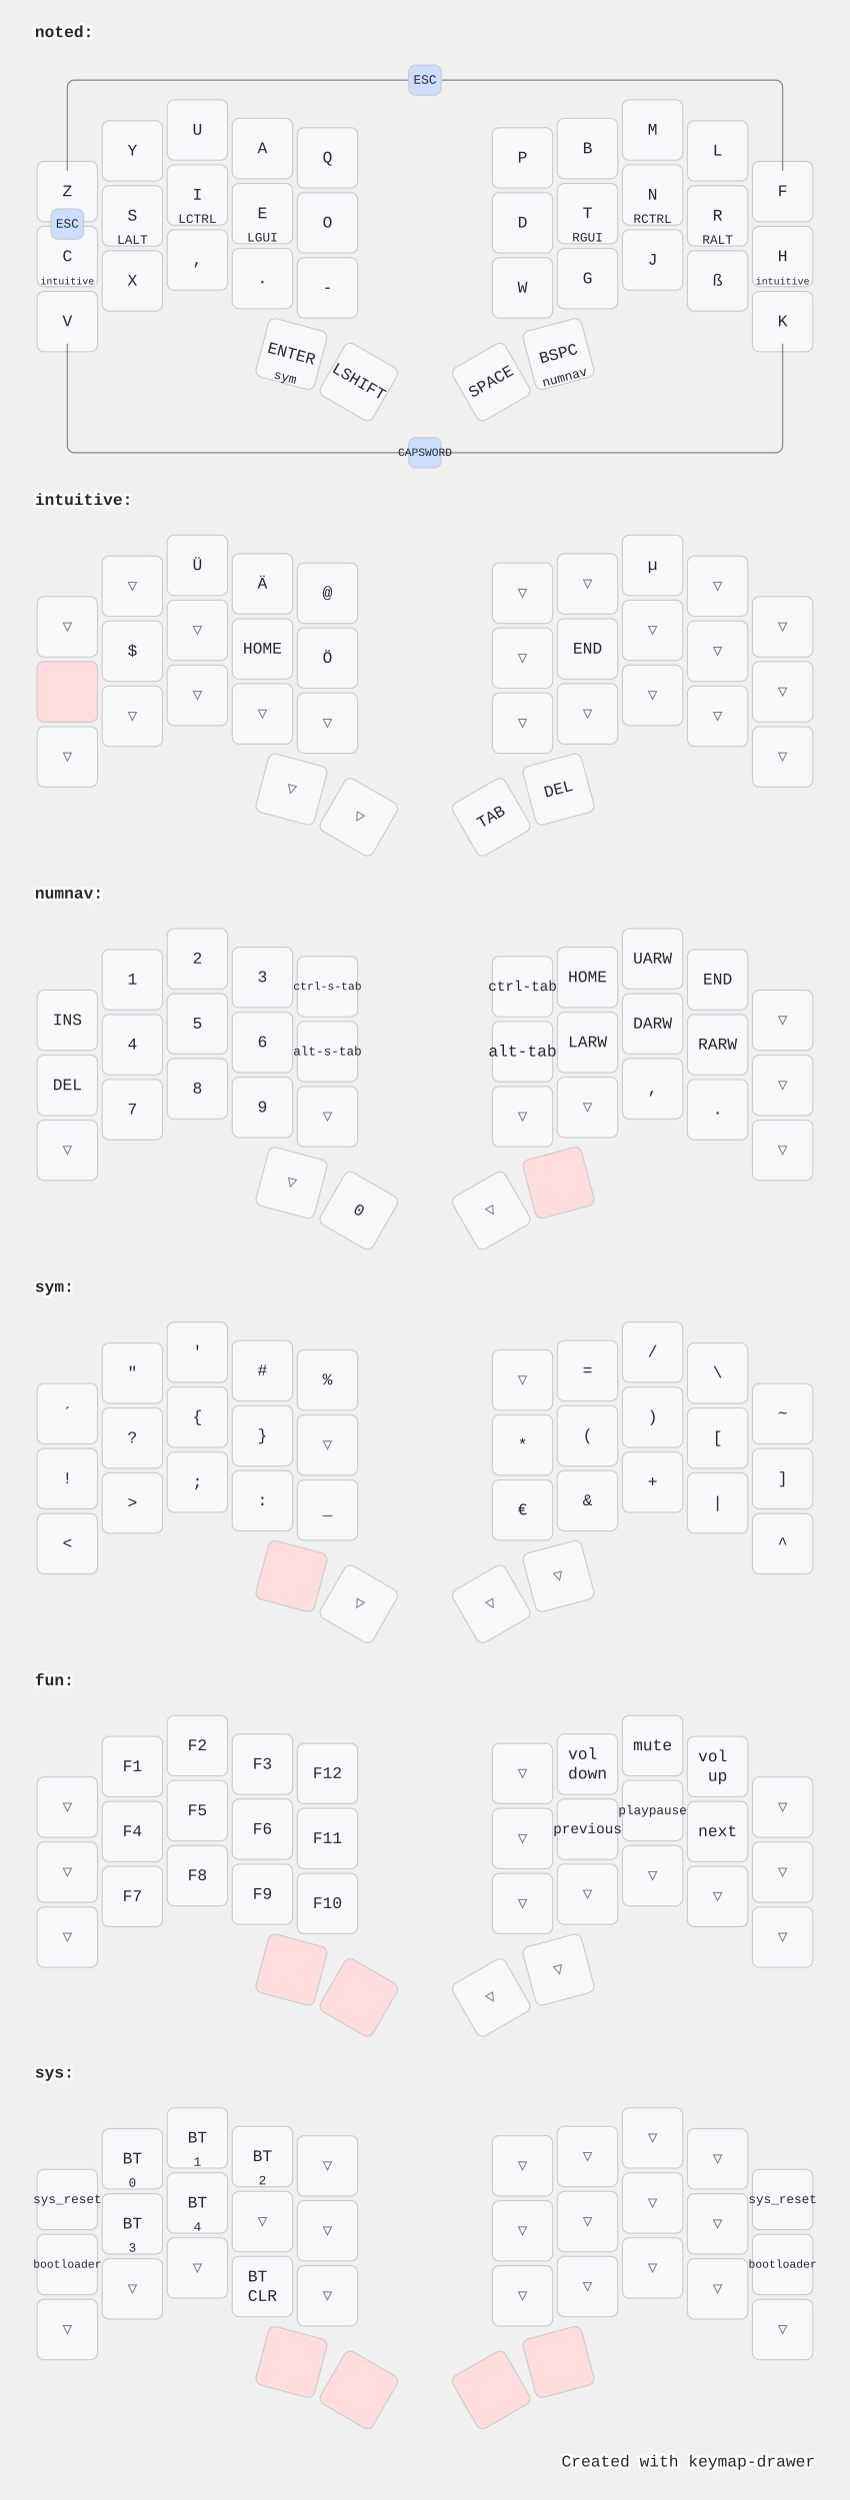
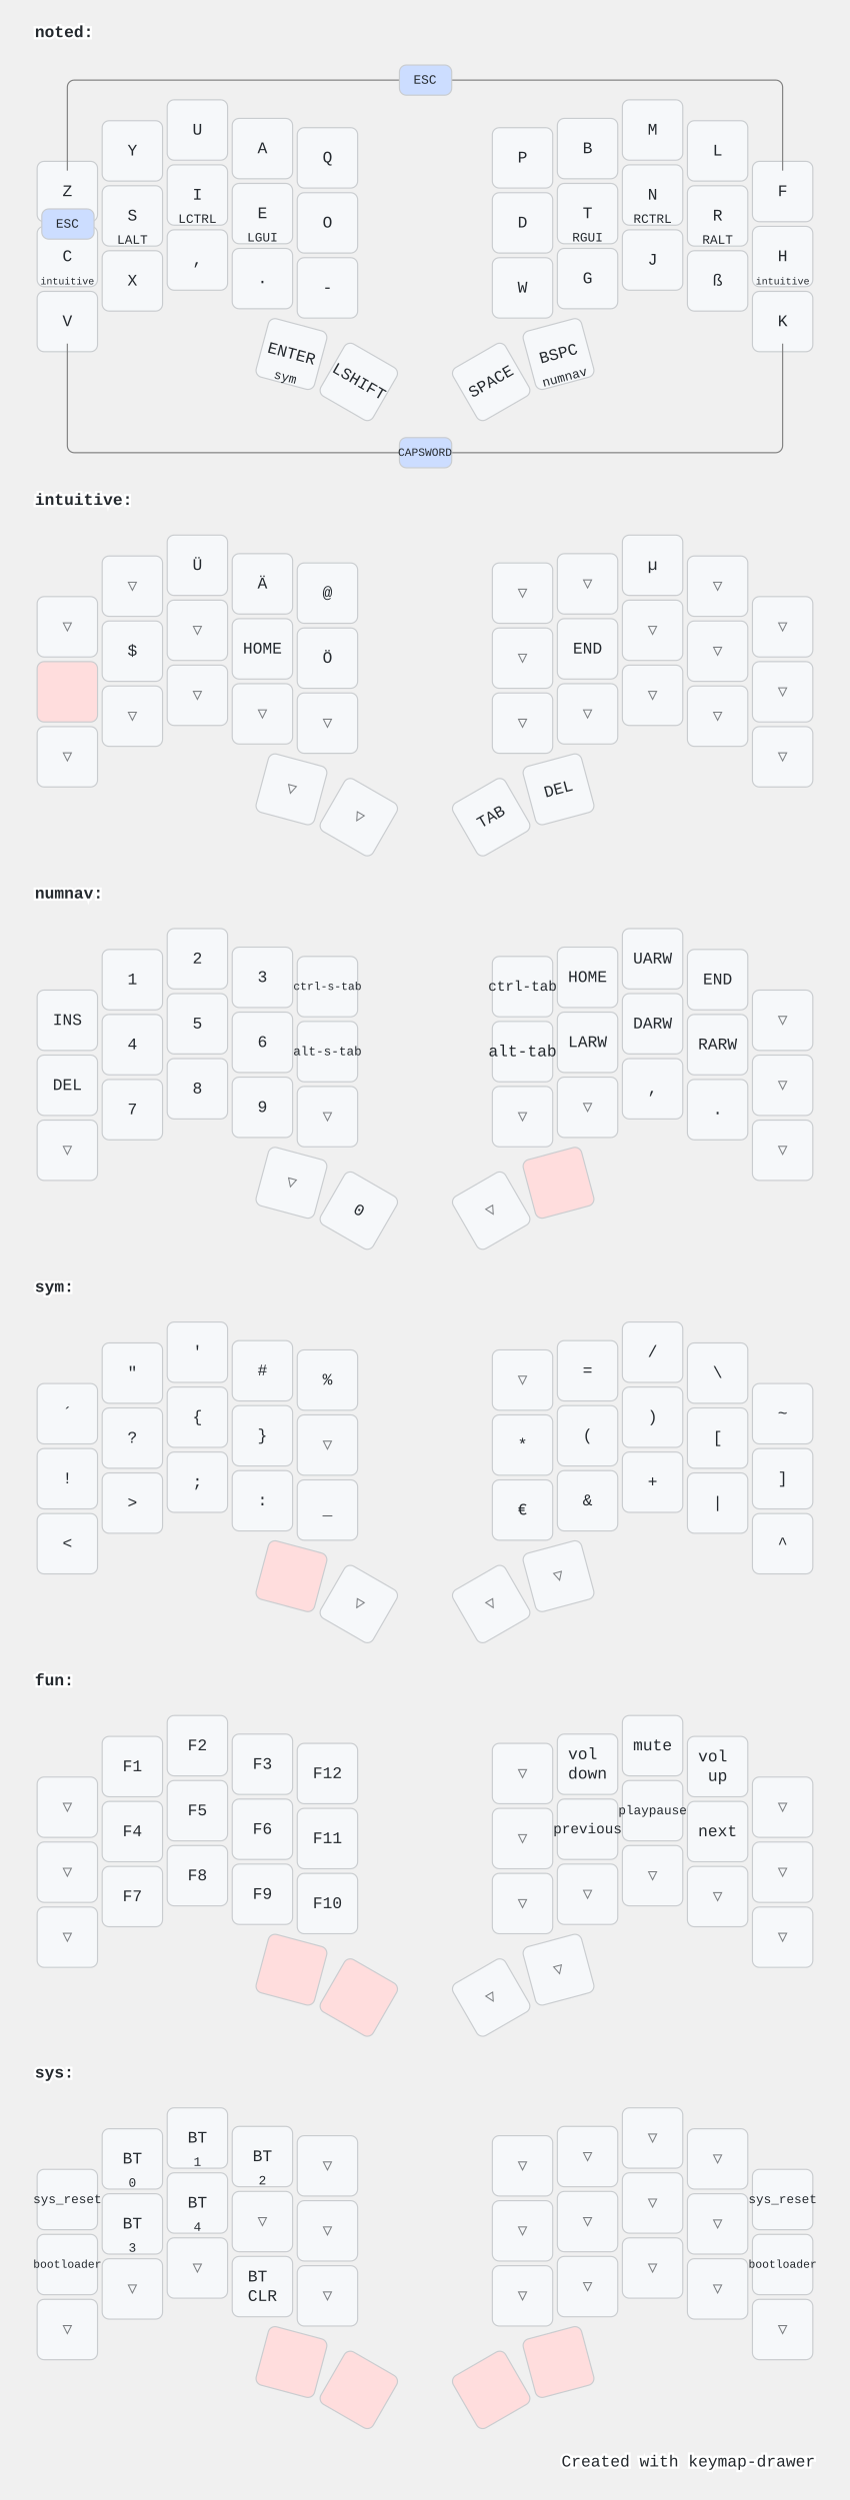
<svg xmlns="http://www.w3.org/2000/svg" width="732" height="2153" viewBox="0 0 732 2153" class="keymap">
  <style>/* inherit to force styles through use tags */
svg path {
    fill: inherit;
}

/* font and background color specifications */
svg.keymap {
    font-family: SFMono-Regular,Consolas,Liberation Mono,Menlo,monospace;
    font-size: 14px;
    font-kerning: normal;
    text-rendering: optimizeLegibility;
    fill: #24292e;
}

/* default key styling */
rect.key {
    fill: #f6f8fa;
}

rect.key, rect.combo {
    stroke: #c9cccf;
    stroke-width: 1;
}

/* default key side styling, only used is draw_key_sides is set */
rect.side {
    filter: brightness(90%);
}

/* color accent for combo boxes */
rect.combo, rect.combo-separate {
    fill: #cdf;
}

/* color accent for held keys */
rect.held, rect.combo.held {
    fill: #fdd;
}

/* color accent for ghost (optional) keys */
rect.ghost, rect.combo.ghost {
    stroke-dasharray: 4, 4;
    stroke-width: 2;
}

text {
    text-anchor: middle;
    dominant-baseline: middle;
}

/* styling for layer labels */
text.label {
    font-weight: bold;
    text-anchor: start;
    stroke: white;
    stroke-width: 4;
    paint-order: stroke;
}

/* styling for optional footer */
text.footer {
    text-anchor: end;
    dominant-baseline: auto;
    stroke: white;
    stroke-width: 4;
    paint-order: stroke;
}

/* styling for combo tap, and key hold/shifted label text */
text.combo, text.hold, text.shifted {
    font-size: 11px;
}

text.hold {
    text-anchor: middle;
    dominant-baseline: auto;
}

text.shifted {
    text-anchor: middle;
    dominant-baseline: hanging;
}

/* styling for hold/shifted label text in combo box */
text.combo.hold, text.combo.shifted {
    font-size: 8px;
}

/* lighter symbol for transparent keys */
text.trans {
    fill: #7b7e81;
}

/* styling for combo dendrons */
path.combo {
    stroke-width: 1;
    stroke: gray;
    fill: none;
}

/* Start Tabler Icons Cleanup */
/* cannot use height/width with glyphs */
.icon-tabler &gt; path {
    fill: inherit;
    stroke: inherit;
    stroke-width: 2;
}
/* hide tabler's default box */
.icon-tabler &gt; path[stroke="none"][fill="none"] {
    visibility: hidden;
}
/* End Tabler Icons Cleanup */
- 
- @media (prefers-color-scheme: dark) {
- svg.keymap { fill: #d1d6db; }
- rect.key { fill: #3f4750; }
- rect.key, rect.combo { stroke: #60666c; }
- rect.combo, rect.combo-separate { fill: #1f3d7a; }
- rect.held, rect.combo.held { fill: #854747; }
- text.label, text.footer { stroke: black; }
- text.trans { fill: #7e8184; }
- path.combo { stroke: #7f7f7f; }
- 
- }</style>
+ </style>
  <g transform="translate(30, 0)" class="layer-noted">
    <text x="0" y="28" class="label">noted:</text>
    <g transform="translate(0, 84)">
      <g transform="translate(28, 81)" class="key keypos-0">
        <rect rx="6" ry="6" x="-26" y="-26" width="52" height="52" class="key" />
        <text x="0" y="0" class="key tap">Z</text>
      </g>
      <g transform="translate(84, 46)" class="key keypos-1">
        <rect rx="6" ry="6" x="-26" y="-26" width="52" height="52" class="key" />
        <text x="0" y="0" class="key tap">Y</text>
      </g>
      <g transform="translate(140, 28)" class="key keypos-2">
        <rect rx="6" ry="6" x="-26" y="-26" width="52" height="52" class="key" />
        <text x="0" y="0" class="key tap">U</text>
      </g>
      <g transform="translate(196, 44)" class="key keypos-3">
        <rect rx="6" ry="6" x="-26" y="-26" width="52" height="52" class="key" />
        <text x="0" y="0" class="key tap">A</text>
      </g>
      <g transform="translate(252, 52)" class="key keypos-4">
        <rect rx="6" ry="6" x="-26" y="-26" width="52" height="52" class="key" />
        <text x="0" y="0" class="key tap">Q</text>
      </g>
      <g transform="translate(420, 52)" class="key keypos-5">
        <rect rx="6" ry="6" x="-26" y="-26" width="52" height="52" class="key" />
        <text x="0" y="0" class="key tap">P</text>
      </g>
      <g transform="translate(476, 44)" class="key keypos-6">
        <rect rx="6" ry="6" x="-26" y="-26" width="52" height="52" class="key" />
        <text x="0" y="0" class="key tap">B</text>
      </g>
      <g transform="translate(532, 28)" class="key keypos-7">
        <rect rx="6" ry="6" x="-26" y="-26" width="52" height="52" class="key" />
        <text x="0" y="0" class="key tap">M</text>
      </g>
      <g transform="translate(588, 46)" class="key keypos-8">
        <rect rx="6" ry="6" x="-26" y="-26" width="52" height="52" class="key" />
        <text x="0" y="0" class="key tap">L</text>
      </g>
      <g transform="translate(644, 81)" class="key keypos-9">
        <rect rx="6" ry="6" x="-26" y="-26" width="52" height="52" class="key" />
        <text x="0" y="0" class="key tap">F</text>
      </g>
      <g transform="translate(28, 137)" class="key keypos-10">
        <rect rx="6" ry="6" x="-26" y="-26" width="52" height="52" class="key" />
        <text x="0" y="0" class="key tap">C</text>
        <text x="0" y="24" class="key hold">
          <tspan style="font-size: 78%">intuitive</tspan>
        </text>
      </g>
      <g transform="translate(84, 102)" class="key keypos-11">
        <rect rx="6" ry="6" x="-26" y="-26" width="52" height="52" class="key" />
        <text x="0" y="0" class="key tap">S</text>
        <text x="0" y="24" class="key hold">LALT</text>
      </g>
      <g transform="translate(140, 84)" class="key keypos-12">
        <rect rx="6" ry="6" x="-26" y="-26" width="52" height="52" class="key" />
        <text x="0" y="0" class="key tap">I</text>
        <text x="0" y="24" class="key hold">LCTRL</text>
      </g>
      <g transform="translate(196, 100)" class="key keypos-13">
        <rect rx="6" ry="6" x="-26" y="-26" width="52" height="52" class="key" />
        <text x="0" y="0" class="key tap">E</text>
        <text x="0" y="24" class="key hold">LGUI</text>
      </g>
      <g transform="translate(252, 108)" class="key keypos-14">
        <rect rx="6" ry="6" x="-26" y="-26" width="52" height="52" class="key" />
        <text x="0" y="0" class="key tap">O</text>
      </g>
      <g transform="translate(420, 108)" class="key keypos-15">
        <rect rx="6" ry="6" x="-26" y="-26" width="52" height="52" class="key" />
        <text x="0" y="0" class="key tap">D</text>
      </g>
      <g transform="translate(476, 100)" class="key keypos-16">
        <rect rx="6" ry="6" x="-26" y="-26" width="52" height="52" class="key" />
        <text x="0" y="0" class="key tap">T</text>
        <text x="0" y="24" class="key hold">RGUI</text>
      </g>
      <g transform="translate(532, 84)" class="key keypos-17">
        <rect rx="6" ry="6" x="-26" y="-26" width="52" height="52" class="key" />
        <text x="0" y="0" class="key tap">N</text>
        <text x="0" y="24" class="key hold">RCTRL</text>
      </g>
      <g transform="translate(588, 102)" class="key keypos-18">
        <rect rx="6" ry="6" x="-26" y="-26" width="52" height="52" class="key" />
        <text x="0" y="0" class="key tap">R</text>
        <text x="0" y="24" class="key hold">RALT</text>
      </g>
      <g transform="translate(644, 137)" class="key keypos-19">
        <rect rx="6" ry="6" x="-26" y="-26" width="52" height="52" class="key" />
        <text x="0" y="0" class="key tap">H</text>
        <text x="0" y="24" class="key hold">
          <tspan style="font-size: 78%">intuitive</tspan>
        </text>
      </g>
      <g transform="translate(28, 193)" class="key keypos-20">
        <rect rx="6" ry="6" x="-26" y="-26" width="52" height="52" class="key" />
        <text x="0" y="0" class="key tap">V</text>
      </g>
      <g transform="translate(84, 158)" class="key keypos-21">
        <rect rx="6" ry="6" x="-26" y="-26" width="52" height="52" class="key" />
        <text x="0" y="0" class="key tap">X</text>
      </g>
      <g transform="translate(140, 140)" class="key keypos-22">
        <rect rx="6" ry="6" x="-26" y="-26" width="52" height="52" class="key" />
        <text x="0" y="0" class="key tap">,</text>
      </g>
      <g transform="translate(196, 156)" class="key keypos-23">
        <rect rx="6" ry="6" x="-26" y="-26" width="52" height="52" class="key" />
        <text x="0" y="0" class="key tap">.</text>
      </g>
      <g transform="translate(252, 164)" class="key keypos-24">
        <rect rx="6" ry="6" x="-26" y="-26" width="52" height="52" class="key" />
        <text x="0" y="0" class="key tap">-</text>
      </g>
      <g transform="translate(420, 164)" class="key keypos-25">
        <rect rx="6" ry="6" x="-26" y="-26" width="52" height="52" class="key" />
        <text x="0" y="0" class="key tap">W</text>
      </g>
      <g transform="translate(476, 156)" class="key keypos-26">
        <rect rx="6" ry="6" x="-26" y="-26" width="52" height="52" class="key" />
        <text x="0" y="0" class="key tap">G</text>
      </g>
      <g transform="translate(532, 140)" class="key keypos-27">
        <rect rx="6" ry="6" x="-26" y="-26" width="52" height="52" class="key" />
        <text x="0" y="0" class="key tap">J</text>
      </g>
      <g transform="translate(588, 158)" class="key keypos-28">
        <rect rx="6" ry="6" x="-26" y="-26" width="52" height="52" class="key" />
        <text x="0" y="0" class="key tap">ß</text>
      </g>
      <g transform="translate(644, 193)" class="key keypos-29">
        <rect rx="6" ry="6" x="-26" y="-26" width="52" height="52" class="key" />
        <text x="0" y="0" class="key tap">K</text>
      </g>
      <g transform="translate(221, 221) rotate(15.0)" class="key keypos-30">
        <rect rx="6" ry="6" x="-26" y="-26" width="52" height="52" class="key" />
        <text x="0" y="0" class="key tap">ENTER</text>
        <text x="0" y="24" class="key hold">sym</text>
      </g>
      <g transform="translate(279, 245) rotate(30.0)" class="key keypos-31">
        <rect rx="6" ry="6" x="-26" y="-26" width="52" height="52" class="key" />
        <text x="0" y="0" class="key tap">LSHIFT</text>
      </g>
      <g transform="translate(393, 245) rotate(-30.0)" class="key keypos-32">
        <rect rx="6" ry="6" x="-26" y="-26" width="52" height="52" class="key" />
        <text x="0" y="0" class="key tap">SPACE</text>
      </g>
      <g transform="translate(451, 221) rotate(-15.0)" class="key keypos-33">
        <rect rx="6" ry="6" x="-26" y="-26" width="52" height="52" class="key" />
        <text x="0" y="0" class="key tap">BSPC</text>
        <text x="0" y="24" class="key hold">numnav</text>
      </g>
      <g class="combo combopos-0">
-         <rect rx="6" ry="6" x="14" y="96" width="28" height="26" class="combo" />
+         <rect rx="6" ry="6" x="6" y="96" width="45" height="26" class="combo" />
        <text x="28" y="109" class="combo tap">ESC</text>
      </g>
      <g class="combo combopos-1">
        <path d="M336,-15 h-302 a6.0,6.0 0 0 0 -6.0,6.0 v72" class="combo" />
        <path d="M336,-15 h302 a6.0,6.0 0 0 1 6.0,6.0 v72" class="combo" />
-         <rect rx="6" ry="6" x="322" y="-28" width="28" height="26" class="combo" />
+         <rect rx="6" ry="6" x="314" y="-28" width="45" height="26" class="combo" />
        <text x="336" y="-15" class="combo tap">ESC</text>
      </g>
      <g class="combo combopos-2">
        <path d="M336,306 h-302 a6.0,6.0 0 0 1 -6.0,-6.0 v-88" class="combo" />
        <path d="M336,306 h302 a6.0,6.0 0 0 0 6.0,-6.0 v-88" class="combo" />
-         <rect rx="6" ry="6" x="322" y="293" width="28" height="26" class="combo" />
+         <rect rx="6" ry="6" x="314" y="293" width="45" height="26" class="combo" />
        <text x="336" y="306" class="combo tap">
          <tspan style="font-size: 88%">CAPSWORD</tspan>
        </text>
      </g>
    </g>
  </g>
  <g transform="translate(30, 403)" class="layer-intuitive">
    <text x="0" y="28" class="label">intuitive:</text>
    <g transform="translate(0, 56)">
      <g transform="translate(28, 81)" class="key trans keypos-0">
        <rect rx="6" ry="6" x="-26" y="-26" width="52" height="52" class="key trans" />
        <text x="0" y="0" class="key trans tap">▽</text>
      </g>
      <g transform="translate(84, 46)" class="key trans keypos-1">
        <rect rx="6" ry="6" x="-26" y="-26" width="52" height="52" class="key trans" />
        <text x="0" y="0" class="key trans tap">▽</text>
      </g>
      <g transform="translate(140, 28)" class="key keypos-2">
        <rect rx="6" ry="6" x="-26" y="-26" width="52" height="52" class="key" />
        <text x="0" y="0" class="key tap">Ü</text>
      </g>
      <g transform="translate(196, 44)" class="key keypos-3">
        <rect rx="6" ry="6" x="-26" y="-26" width="52" height="52" class="key" />
        <text x="0" y="0" class="key tap">Ä</text>
      </g>
      <g transform="translate(252, 52)" class="key keypos-4">
        <rect rx="6" ry="6" x="-26" y="-26" width="52" height="52" class="key" />
        <text x="0" y="0" class="key tap">@</text>
      </g>
      <g transform="translate(420, 52)" class="key trans keypos-5">
        <rect rx="6" ry="6" x="-26" y="-26" width="52" height="52" class="key trans" />
        <text x="0" y="0" class="key trans tap">▽</text>
      </g>
      <g transform="translate(476, 44)" class="key trans keypos-6">
        <rect rx="6" ry="6" x="-26" y="-26" width="52" height="52" class="key trans" />
        <text x="0" y="0" class="key trans tap">▽</text>
      </g>
      <g transform="translate(532, 28)" class="key keypos-7">
        <rect rx="6" ry="6" x="-26" y="-26" width="52" height="52" class="key" />
        <text x="0" y="0" class="key tap">µ</text>
      </g>
      <g transform="translate(588, 46)" class="key trans keypos-8">
        <rect rx="6" ry="6" x="-26" y="-26" width="52" height="52" class="key trans" />
        <text x="0" y="0" class="key trans tap">▽</text>
      </g>
      <g transform="translate(644, 81)" class="key trans keypos-9">
        <rect rx="6" ry="6" x="-26" y="-26" width="52" height="52" class="key trans" />
        <text x="0" y="0" class="key trans tap">▽</text>
      </g>
      <g transform="translate(28, 137)" class="key held keypos-10">
        <rect rx="6" ry="6" x="-26" y="-26" width="52" height="52" class="key held" />
      </g>
      <g transform="translate(84, 102)" class="key keypos-11">
        <rect rx="6" ry="6" x="-26" y="-26" width="52" height="52" class="key" />
        <text x="0" y="0" class="key tap">$</text>
      </g>
      <g transform="translate(140, 84)" class="key trans keypos-12">
        <rect rx="6" ry="6" x="-26" y="-26" width="52" height="52" class="key trans" />
        <text x="0" y="0" class="key trans tap">▽</text>
      </g>
      <g transform="translate(196, 100)" class="key keypos-13">
        <rect rx="6" ry="6" x="-26" y="-26" width="52" height="52" class="key" />
        <text x="0" y="0" class="key tap">HOME</text>
      </g>
      <g transform="translate(252, 108)" class="key keypos-14">
        <rect rx="6" ry="6" x="-26" y="-26" width="52" height="52" class="key" />
        <text x="0" y="0" class="key tap">Ö</text>
      </g>
      <g transform="translate(420, 108)" class="key trans keypos-15">
        <rect rx="6" ry="6" x="-26" y="-26" width="52" height="52" class="key trans" />
        <text x="0" y="0" class="key trans tap">▽</text>
      </g>
      <g transform="translate(476, 100)" class="key keypos-16">
        <rect rx="6" ry="6" x="-26" y="-26" width="52" height="52" class="key" />
        <text x="0" y="0" class="key tap">END</text>
      </g>
      <g transform="translate(532, 84)" class="key trans keypos-17">
        <rect rx="6" ry="6" x="-26" y="-26" width="52" height="52" class="key trans" />
        <text x="0" y="0" class="key trans tap">▽</text>
      </g>
      <g transform="translate(588, 102)" class="key trans keypos-18">
        <rect rx="6" ry="6" x="-26" y="-26" width="52" height="52" class="key trans" />
        <text x="0" y="0" class="key trans tap">▽</text>
      </g>
      <g transform="translate(644, 137)" class="key trans keypos-19">
        <rect rx="6" ry="6" x="-26" y="-26" width="52" height="52" class="key trans" />
        <text x="0" y="0" class="key trans tap">▽</text>
      </g>
      <g transform="translate(28, 193)" class="key trans keypos-20">
        <rect rx="6" ry="6" x="-26" y="-26" width="52" height="52" class="key trans" />
        <text x="0" y="0" class="key trans tap">▽</text>
      </g>
      <g transform="translate(84, 158)" class="key trans keypos-21">
        <rect rx="6" ry="6" x="-26" y="-26" width="52" height="52" class="key trans" />
        <text x="0" y="0" class="key trans tap">▽</text>
      </g>
      <g transform="translate(140, 140)" class="key trans keypos-22">
        <rect rx="6" ry="6" x="-26" y="-26" width="52" height="52" class="key trans" />
        <text x="0" y="0" class="key trans tap">▽</text>
      </g>
      <g transform="translate(196, 156)" class="key trans keypos-23">
        <rect rx="6" ry="6" x="-26" y="-26" width="52" height="52" class="key trans" />
        <text x="0" y="0" class="key trans tap">▽</text>
      </g>
      <g transform="translate(252, 164)" class="key trans keypos-24">
        <rect rx="6" ry="6" x="-26" y="-26" width="52" height="52" class="key trans" />
        <text x="0" y="0" class="key trans tap">▽</text>
      </g>
      <g transform="translate(420, 164)" class="key trans keypos-25">
        <rect rx="6" ry="6" x="-26" y="-26" width="52" height="52" class="key trans" />
        <text x="0" y="0" class="key trans tap">▽</text>
      </g>
      <g transform="translate(476, 156)" class="key trans keypos-26">
        <rect rx="6" ry="6" x="-26" y="-26" width="52" height="52" class="key trans" />
        <text x="0" y="0" class="key trans tap">▽</text>
      </g>
      <g transform="translate(532, 140)" class="key trans keypos-27">
        <rect rx="6" ry="6" x="-26" y="-26" width="52" height="52" class="key trans" />
        <text x="0" y="0" class="key trans tap">▽</text>
      </g>
      <g transform="translate(588, 158)" class="key trans keypos-28">
        <rect rx="6" ry="6" x="-26" y="-26" width="52" height="52" class="key trans" />
        <text x="0" y="0" class="key trans tap">▽</text>
      </g>
      <g transform="translate(644, 193)" class="key trans keypos-29">
        <rect rx="6" ry="6" x="-26" y="-26" width="52" height="52" class="key trans" />
        <text x="0" y="0" class="key trans tap">▽</text>
      </g>
      <g transform="translate(221, 221) rotate(15.0)" class="key trans keypos-30">
        <rect rx="6" ry="6" x="-26" y="-26" width="52" height="52" class="key trans" />
        <text x="0" y="0" class="key trans tap">▽</text>
      </g>
      <g transform="translate(279, 245) rotate(30.0)" class="key trans keypos-31">
        <rect rx="6" ry="6" x="-26" y="-26" width="52" height="52" class="key trans" />
        <text x="0" y="0" class="key trans tap">▽</text>
      </g>
      <g transform="translate(393, 245) rotate(-30.0)" class="key keypos-32">
        <rect rx="6" ry="6" x="-26" y="-26" width="52" height="52" class="key" />
        <text x="0" y="0" class="key tap">TAB</text>
      </g>
      <g transform="translate(451, 221) rotate(-15.0)" class="key keypos-33">
        <rect rx="6" ry="6" x="-26" y="-26" width="52" height="52" class="key" />
        <text x="0" y="0" class="key tap">DEL</text>
      </g>
    </g>
  </g>
  <g transform="translate(30, 742)" class="layer-numnav">
    <text x="0" y="28" class="label">numnav:</text>
    <g transform="translate(0, 56)">
      <g transform="translate(28, 81)" class="key keypos-0">
        <rect rx="6" ry="6" x="-26" y="-26" width="52" height="52" class="key" />
        <text x="0" y="0" class="key tap">INS</text>
      </g>
      <g transform="translate(84, 46)" class="key keypos-1">
        <rect rx="6" ry="6" x="-26" y="-26" width="52" height="52" class="key" />
        <text x="0" y="0" class="key tap">1</text>
      </g>
      <g transform="translate(140, 28)" class="key keypos-2">
        <rect rx="6" ry="6" x="-26" y="-26" width="52" height="52" class="key" />
        <text x="0" y="0" class="key tap">2</text>
      </g>
      <g transform="translate(196, 44)" class="key keypos-3">
        <rect rx="6" ry="6" x="-26" y="-26" width="52" height="52" class="key" />
        <text x="0" y="0" class="key tap">3</text>
      </g>
      <g transform="translate(252, 52)" class="key keypos-4">
        <rect rx="6" ry="6" x="-26" y="-26" width="52" height="52" class="key" />
        <text x="0" y="0" class="key tap">
          <tspan style="font-size: 70%">ctrl-s-tab</tspan>
        </text>
      </g>
      <g transform="translate(420, 52)" class="key keypos-5">
        <rect rx="6" ry="6" x="-26" y="-26" width="52" height="52" class="key" />
        <text x="0" y="0" class="key tap">
          <tspan style="font-size: 88%">ctrl-tab</tspan>
        </text>
      </g>
      <g transform="translate(476, 44)" class="key keypos-6">
        <rect rx="6" ry="6" x="-26" y="-26" width="52" height="52" class="key" />
        <text x="0" y="0" class="key tap">HOME</text>
      </g>
      <g transform="translate(532, 28)" class="key keypos-7">
        <rect rx="6" ry="6" x="-26" y="-26" width="52" height="52" class="key" />
        <text x="0" y="0" class="key tap">UARW</text>
      </g>
      <g transform="translate(588, 46)" class="key keypos-8">
        <rect rx="6" ry="6" x="-26" y="-26" width="52" height="52" class="key" />
        <text x="0" y="0" class="key tap">END</text>
      </g>
      <g transform="translate(644, 81)" class="key trans keypos-9">
        <rect rx="6" ry="6" x="-26" y="-26" width="52" height="52" class="key trans" />
        <text x="0" y="0" class="key trans tap">▽</text>
      </g>
      <g transform="translate(28, 137)" class="key keypos-10">
        <rect rx="6" ry="6" x="-26" y="-26" width="52" height="52" class="key" />
        <text x="0" y="0" class="key tap">DEL</text>
      </g>
      <g transform="translate(84, 102)" class="key keypos-11">
        <rect rx="6" ry="6" x="-26" y="-26" width="52" height="52" class="key" />
        <text x="0" y="0" class="key tap">4</text>
      </g>
      <g transform="translate(140, 84)" class="key keypos-12">
        <rect rx="6" ry="6" x="-26" y="-26" width="52" height="52" class="key" />
        <text x="0" y="0" class="key tap">5</text>
      </g>
      <g transform="translate(196, 100)" class="key keypos-13">
        <rect rx="6" ry="6" x="-26" y="-26" width="52" height="52" class="key" />
        <text x="0" y="0" class="key tap">6</text>
      </g>
      <g transform="translate(252, 108)" class="key keypos-14">
        <rect rx="6" ry="6" x="-26" y="-26" width="52" height="52" class="key" />
        <text x="0" y="0" class="key tap">
          <tspan style="font-size: 78%">alt-s-tab</tspan>
        </text>
      </g>
      <g transform="translate(420, 108)" class="key keypos-15">
        <rect rx="6" ry="6" x="-26" y="-26" width="52" height="52" class="key" />
        <text x="0" y="0" class="key tap">alt-tab</text>
      </g>
      <g transform="translate(476, 100)" class="key keypos-16">
        <rect rx="6" ry="6" x="-26" y="-26" width="52" height="52" class="key" />
        <text x="0" y="0" class="key tap">LARW</text>
      </g>
      <g transform="translate(532, 84)" class="key keypos-17">
        <rect rx="6" ry="6" x="-26" y="-26" width="52" height="52" class="key" />
        <text x="0" y="0" class="key tap">DARW</text>
      </g>
      <g transform="translate(588, 102)" class="key keypos-18">
        <rect rx="6" ry="6" x="-26" y="-26" width="52" height="52" class="key" />
        <text x="0" y="0" class="key tap">RARW</text>
      </g>
      <g transform="translate(644, 137)" class="key trans keypos-19">
        <rect rx="6" ry="6" x="-26" y="-26" width="52" height="52" class="key trans" />
        <text x="0" y="0" class="key trans tap">▽</text>
      </g>
      <g transform="translate(28, 193)" class="key trans keypos-20">
        <rect rx="6" ry="6" x="-26" y="-26" width="52" height="52" class="key trans" />
        <text x="0" y="0" class="key trans tap">▽</text>
      </g>
      <g transform="translate(84, 158)" class="key keypos-21">
        <rect rx="6" ry="6" x="-26" y="-26" width="52" height="52" class="key" />
        <text x="0" y="0" class="key tap">7</text>
      </g>
      <g transform="translate(140, 140)" class="key keypos-22">
        <rect rx="6" ry="6" x="-26" y="-26" width="52" height="52" class="key" />
        <text x="0" y="0" class="key tap">8</text>
      </g>
      <g transform="translate(196, 156)" class="key keypos-23">
        <rect rx="6" ry="6" x="-26" y="-26" width="52" height="52" class="key" />
        <text x="0" y="0" class="key tap">9</text>
      </g>
      <g transform="translate(252, 164)" class="key trans keypos-24">
        <rect rx="6" ry="6" x="-26" y="-26" width="52" height="52" class="key trans" />
        <text x="0" y="0" class="key trans tap">▽</text>
      </g>
      <g transform="translate(420, 164)" class="key trans keypos-25">
        <rect rx="6" ry="6" x="-26" y="-26" width="52" height="52" class="key trans" />
        <text x="0" y="0" class="key trans tap">▽</text>
      </g>
      <g transform="translate(476, 156)" class="key trans keypos-26">
        <rect rx="6" ry="6" x="-26" y="-26" width="52" height="52" class="key trans" />
        <text x="0" y="0" class="key trans tap">▽</text>
      </g>
      <g transform="translate(532, 140)" class="key keypos-27">
        <rect rx="6" ry="6" x="-26" y="-26" width="52" height="52" class="key" />
        <text x="0" y="0" class="key tap">,</text>
      </g>
      <g transform="translate(588, 158)" class="key keypos-28">
        <rect rx="6" ry="6" x="-26" y="-26" width="52" height="52" class="key" />
        <text x="0" y="0" class="key tap">.</text>
      </g>
      <g transform="translate(644, 193)" class="key trans keypos-29">
        <rect rx="6" ry="6" x="-26" y="-26" width="52" height="52" class="key trans" />
        <text x="0" y="0" class="key trans tap">▽</text>
      </g>
      <g transform="translate(221, 221) rotate(15.0)" class="key trans keypos-30">
        <rect rx="6" ry="6" x="-26" y="-26" width="52" height="52" class="key trans" />
        <text x="0" y="0" class="key trans tap">▽</text>
      </g>
      <g transform="translate(279, 245) rotate(30.0)" class="key keypos-31">
        <rect rx="6" ry="6" x="-26" y="-26" width="52" height="52" class="key" />
        <text x="0" y="0" class="key tap">0</text>
      </g>
      <g transform="translate(393, 245) rotate(-30.0)" class="key trans keypos-32">
        <rect rx="6" ry="6" x="-26" y="-26" width="52" height="52" class="key trans" />
        <text x="0" y="0" class="key trans tap">▽</text>
      </g>
      <g transform="translate(451, 221) rotate(-15.0)" class="key held keypos-33">
        <rect rx="6" ry="6" x="-26" y="-26" width="52" height="52" class="key held" />
      </g>
    </g>
  </g>
  <g transform="translate(30, 1081)" class="layer-sym">
    <text x="0" y="28" class="label">sym:</text>
    <g transform="translate(0, 56)">
      <g transform="translate(28, 81)" class="key keypos-0">
        <rect rx="6" ry="6" x="-26" y="-26" width="52" height="52" class="key" />
        <text x="0" y="0" class="key tap">´</text>
      </g>
      <g transform="translate(84, 46)" class="key keypos-1">
        <rect rx="6" ry="6" x="-26" y="-26" width="52" height="52" class="key" />
        <text x="0" y="0" class="key tap">"</text>
      </g>
      <g transform="translate(140, 28)" class="key keypos-2">
        <rect rx="6" ry="6" x="-26" y="-26" width="52" height="52" class="key" />
        <text x="0" y="0" class="key tap">'</text>
      </g>
      <g transform="translate(196, 44)" class="key keypos-3">
        <rect rx="6" ry="6" x="-26" y="-26" width="52" height="52" class="key" />
        <text x="0" y="0" class="key tap">#</text>
      </g>
      <g transform="translate(252, 52)" class="key keypos-4">
        <rect rx="6" ry="6" x="-26" y="-26" width="52" height="52" class="key" />
        <text x="0" y="0" class="key tap">%</text>
      </g>
      <g transform="translate(420, 52)" class="key trans keypos-5">
        <rect rx="6" ry="6" x="-26" y="-26" width="52" height="52" class="key trans" />
        <text x="0" y="0" class="key trans tap">▽</text>
      </g>
      <g transform="translate(476, 44)" class="key keypos-6">
        <rect rx="6" ry="6" x="-26" y="-26" width="52" height="52" class="key" />
        <text x="0" y="0" class="key tap">=</text>
      </g>
      <g transform="translate(532, 28)" class="key keypos-7">
        <rect rx="6" ry="6" x="-26" y="-26" width="52" height="52" class="key" />
        <text x="0" y="0" class="key tap">/</text>
      </g>
      <g transform="translate(588, 46)" class="key keypos-8">
        <rect rx="6" ry="6" x="-26" y="-26" width="52" height="52" class="key" />
        <text x="0" y="0" class="key tap">\</text>
      </g>
      <g transform="translate(644, 81)" class="key keypos-9">
        <rect rx="6" ry="6" x="-26" y="-26" width="52" height="52" class="key" />
        <text x="0" y="0" class="key tap">~</text>
      </g>
      <g transform="translate(28, 137)" class="key keypos-10">
        <rect rx="6" ry="6" x="-26" y="-26" width="52" height="52" class="key" />
        <text x="0" y="0" class="key tap">!</text>
      </g>
      <g transform="translate(84, 102)" class="key keypos-11">
        <rect rx="6" ry="6" x="-26" y="-26" width="52" height="52" class="key" />
        <text x="0" y="0" class="key tap">?</text>
      </g>
      <g transform="translate(140, 84)" class="key keypos-12">
        <rect rx="6" ry="6" x="-26" y="-26" width="52" height="52" class="key" />
        <text x="0" y="0" class="key tap">{</text>
      </g>
      <g transform="translate(196, 100)" class="key keypos-13">
        <rect rx="6" ry="6" x="-26" y="-26" width="52" height="52" class="key" />
        <text x="0" y="0" class="key tap">}</text>
      </g>
      <g transform="translate(252, 108)" class="key trans keypos-14">
        <rect rx="6" ry="6" x="-26" y="-26" width="52" height="52" class="key trans" />
        <text x="0" y="0" class="key trans tap">▽</text>
      </g>
      <g transform="translate(420, 108)" class="key keypos-15">
        <rect rx="6" ry="6" x="-26" y="-26" width="52" height="52" class="key" />
        <text x="0" y="0" class="key tap">*</text>
      </g>
      <g transform="translate(476, 100)" class="key keypos-16">
        <rect rx="6" ry="6" x="-26" y="-26" width="52" height="52" class="key" />
        <text x="0" y="0" class="key tap">(</text>
      </g>
      <g transform="translate(532, 84)" class="key keypos-17">
        <rect rx="6" ry="6" x="-26" y="-26" width="52" height="52" class="key" />
        <text x="0" y="0" class="key tap">)</text>
      </g>
      <g transform="translate(588, 102)" class="key keypos-18">
        <rect rx="6" ry="6" x="-26" y="-26" width="52" height="52" class="key" />
        <text x="0" y="0" class="key tap">[</text>
      </g>
      <g transform="translate(644, 137)" class="key keypos-19">
        <rect rx="6" ry="6" x="-26" y="-26" width="52" height="52" class="key" />
        <text x="0" y="0" class="key tap">]</text>
      </g>
      <g transform="translate(28, 193)" class="key keypos-20">
        <rect rx="6" ry="6" x="-26" y="-26" width="52" height="52" class="key" />
        <text x="0" y="0" class="key tap">&lt;</text>
      </g>
      <g transform="translate(84, 158)" class="key keypos-21">
        <rect rx="6" ry="6" x="-26" y="-26" width="52" height="52" class="key" />
        <text x="0" y="0" class="key tap">&gt;</text>
      </g>
      <g transform="translate(140, 140)" class="key keypos-22">
        <rect rx="6" ry="6" x="-26" y="-26" width="52" height="52" class="key" />
        <text x="0" y="0" class="key tap">;</text>
      </g>
      <g transform="translate(196, 156)" class="key keypos-23">
        <rect rx="6" ry="6" x="-26" y="-26" width="52" height="52" class="key" />
        <text x="0" y="0" class="key tap">:</text>
      </g>
      <g transform="translate(252, 164)" class="key keypos-24">
        <rect rx="6" ry="6" x="-26" y="-26" width="52" height="52" class="key" />
        <text x="0" y="0" class="key tap">_</text>
      </g>
      <g transform="translate(420, 164)" class="key keypos-25">
        <rect rx="6" ry="6" x="-26" y="-26" width="52" height="52" class="key" />
        <text x="0" y="0" class="key tap">€</text>
      </g>
      <g transform="translate(476, 156)" class="key keypos-26">
        <rect rx="6" ry="6" x="-26" y="-26" width="52" height="52" class="key" />
        <text x="0" y="0" class="key tap">&amp;</text>
      </g>
      <g transform="translate(532, 140)" class="key keypos-27">
        <rect rx="6" ry="6" x="-26" y="-26" width="52" height="52" class="key" />
        <text x="0" y="0" class="key tap">+</text>
      </g>
      <g transform="translate(588, 158)" class="key keypos-28">
        <rect rx="6" ry="6" x="-26" y="-26" width="52" height="52" class="key" />
        <text x="0" y="0" class="key tap">|</text>
      </g>
      <g transform="translate(644, 193)" class="key keypos-29">
        <rect rx="6" ry="6" x="-26" y="-26" width="52" height="52" class="key" />
        <text x="0" y="0" class="key tap">^</text>
      </g>
      <g transform="translate(221, 221) rotate(15.0)" class="key held keypos-30">
        <rect rx="6" ry="6" x="-26" y="-26" width="52" height="52" class="key held" />
      </g>
      <g transform="translate(279, 245) rotate(30.0)" class="key trans keypos-31">
        <rect rx="6" ry="6" x="-26" y="-26" width="52" height="52" class="key trans" />
        <text x="0" y="0" class="key trans tap">▽</text>
      </g>
      <g transform="translate(393, 245) rotate(-30.0)" class="key trans keypos-32">
        <rect rx="6" ry="6" x="-26" y="-26" width="52" height="52" class="key trans" />
        <text x="0" y="0" class="key trans tap">▽</text>
      </g>
      <g transform="translate(451, 221) rotate(-15.0)" class="key trans keypos-33">
        <rect rx="6" ry="6" x="-26" y="-26" width="52" height="52" class="key trans" />
        <text x="0" y="0" class="key trans tap">▽</text>
      </g>
    </g>
  </g>
  <g transform="translate(30, 1420)" class="layer-fun">
    <text x="0" y="28" class="label">fun:</text>
    <g transform="translate(0, 56)">
      <g transform="translate(28, 81)" class="key trans keypos-0">
        <rect rx="6" ry="6" x="-26" y="-26" width="52" height="52" class="key trans" />
        <text x="0" y="0" class="key trans tap">▽</text>
      </g>
      <g transform="translate(84, 46)" class="key keypos-1">
        <rect rx="6" ry="6" x="-26" y="-26" width="52" height="52" class="key" />
        <text x="0" y="0" class="key tap">F1</text>
      </g>
      <g transform="translate(140, 28)" class="key keypos-2">
        <rect rx="6" ry="6" x="-26" y="-26" width="52" height="52" class="key" />
        <text x="0" y="0" class="key tap">F2</text>
      </g>
      <g transform="translate(196, 44)" class="key keypos-3">
        <rect rx="6" ry="6" x="-26" y="-26" width="52" height="52" class="key" />
        <text x="0" y="0" class="key tap">F3</text>
      </g>
      <g transform="translate(252, 52)" class="key keypos-4">
        <rect rx="6" ry="6" x="-26" y="-26" width="52" height="52" class="key" />
        <text x="0" y="0" class="key tap">F12</text>
      </g>
      <g transform="translate(420, 52)" class="key trans keypos-5">
        <rect rx="6" ry="6" x="-26" y="-26" width="52" height="52" class="key trans" />
        <text x="0" y="0" class="key trans tap">▽</text>
      </g>
      <g transform="translate(476, 44)" class="key keypos-6">
        <rect rx="6" ry="6" x="-26" y="-26" width="52" height="52" class="key" />
        <text x="0" y="0" class="key tap">
          <tspan x="0" dy="-0.6em">vol</tspan>
          <tspan x="0" dy="1.2em">down</tspan>
        </text>
      </g>
      <g transform="translate(532, 28)" class="key keypos-7">
        <rect rx="6" ry="6" x="-26" y="-26" width="52" height="52" class="key" />
        <text x="0" y="0" class="key tap">mute</text>
      </g>
      <g transform="translate(588, 46)" class="key keypos-8">
        <rect rx="6" ry="6" x="-26" y="-26" width="52" height="52" class="key" />
        <text x="0" y="0" class="key tap">
          <tspan x="0" dy="-0.6em">vol</tspan>
          <tspan x="0" dy="1.2em">up</tspan>
        </text>
      </g>
      <g transform="translate(644, 81)" class="key trans keypos-9">
        <rect rx="6" ry="6" x="-26" y="-26" width="52" height="52" class="key trans" />
        <text x="0" y="0" class="key trans tap">▽</text>
      </g>
      <g transform="translate(28, 137)" class="key trans keypos-10">
        <rect rx="6" ry="6" x="-26" y="-26" width="52" height="52" class="key trans" />
        <text x="0" y="0" class="key trans tap">▽</text>
      </g>
      <g transform="translate(84, 102)" class="key keypos-11">
        <rect rx="6" ry="6" x="-26" y="-26" width="52" height="52" class="key" />
        <text x="0" y="0" class="key tap">F4</text>
      </g>
      <g transform="translate(140, 84)" class="key keypos-12">
        <rect rx="6" ry="6" x="-26" y="-26" width="52" height="52" class="key" />
        <text x="0" y="0" class="key tap">F5</text>
      </g>
      <g transform="translate(196, 100)" class="key keypos-13">
        <rect rx="6" ry="6" x="-26" y="-26" width="52" height="52" class="key" />
        <text x="0" y="0" class="key tap">F6</text>
      </g>
      <g transform="translate(252, 108)" class="key keypos-14">
        <rect rx="6" ry="6" x="-26" y="-26" width="52" height="52" class="key" />
        <text x="0" y="0" class="key tap">F11</text>
      </g>
      <g transform="translate(420, 108)" class="key trans keypos-15">
        <rect rx="6" ry="6" x="-26" y="-26" width="52" height="52" class="key trans" />
        <text x="0" y="0" class="key trans tap">▽</text>
      </g>
      <g transform="translate(476, 100)" class="key keypos-16">
        <rect rx="6" ry="6" x="-26" y="-26" width="52" height="52" class="key" />
        <text x="0" y="0" class="key tap">
          <tspan style="font-size: 88%">previous</tspan>
        </text>
      </g>
      <g transform="translate(532, 84)" class="key keypos-17">
        <rect rx="6" ry="6" x="-26" y="-26" width="52" height="52" class="key" />
        <text x="0" y="0" class="key tap">
          <tspan style="font-size: 78%">playpause</tspan>
        </text>
      </g>
      <g transform="translate(588, 102)" class="key keypos-18">
        <rect rx="6" ry="6" x="-26" y="-26" width="52" height="52" class="key" />
        <text x="0" y="0" class="key tap">next</text>
      </g>
      <g transform="translate(644, 137)" class="key trans keypos-19">
        <rect rx="6" ry="6" x="-26" y="-26" width="52" height="52" class="key trans" />
        <text x="0" y="0" class="key trans tap">▽</text>
      </g>
      <g transform="translate(28, 193)" class="key trans keypos-20">
        <rect rx="6" ry="6" x="-26" y="-26" width="52" height="52" class="key trans" />
        <text x="0" y="0" class="key trans tap">▽</text>
      </g>
      <g transform="translate(84, 158)" class="key keypos-21">
        <rect rx="6" ry="6" x="-26" y="-26" width="52" height="52" class="key" />
        <text x="0" y="0" class="key tap">F7</text>
      </g>
      <g transform="translate(140, 140)" class="key keypos-22">
        <rect rx="6" ry="6" x="-26" y="-26" width="52" height="52" class="key" />
        <text x="0" y="0" class="key tap">F8</text>
      </g>
      <g transform="translate(196, 156)" class="key keypos-23">
        <rect rx="6" ry="6" x="-26" y="-26" width="52" height="52" class="key" />
        <text x="0" y="0" class="key tap">F9</text>
      </g>
      <g transform="translate(252, 164)" class="key keypos-24">
        <rect rx="6" ry="6" x="-26" y="-26" width="52" height="52" class="key" />
        <text x="0" y="0" class="key tap">F10</text>
      </g>
      <g transform="translate(420, 164)" class="key trans keypos-25">
        <rect rx="6" ry="6" x="-26" y="-26" width="52" height="52" class="key trans" />
        <text x="0" y="0" class="key trans tap">▽</text>
      </g>
      <g transform="translate(476, 156)" class="key trans keypos-26">
        <rect rx="6" ry="6" x="-26" y="-26" width="52" height="52" class="key trans" />
        <text x="0" y="0" class="key trans tap">▽</text>
      </g>
      <g transform="translate(532, 140)" class="key trans keypos-27">
        <rect rx="6" ry="6" x="-26" y="-26" width="52" height="52" class="key trans" />
        <text x="0" y="0" class="key trans tap">▽</text>
      </g>
      <g transform="translate(588, 158)" class="key trans keypos-28">
        <rect rx="6" ry="6" x="-26" y="-26" width="52" height="52" class="key trans" />
        <text x="0" y="0" class="key trans tap">▽</text>
      </g>
      <g transform="translate(644, 193)" class="key trans keypos-29">
        <rect rx="6" ry="6" x="-26" y="-26" width="52" height="52" class="key trans" />
        <text x="0" y="0" class="key trans tap">▽</text>
      </g>
      <g transform="translate(221, 221) rotate(15.0)" class="key held keypos-30">
        <rect rx="6" ry="6" x="-26" y="-26" width="52" height="52" class="key held" />
      </g>
      <g transform="translate(279, 245) rotate(30.0)" class="key held keypos-31">
        <rect rx="6" ry="6" x="-26" y="-26" width="52" height="52" class="key held" />
      </g>
      <g transform="translate(393, 245) rotate(-30.0)" class="key trans keypos-32">
        <rect rx="6" ry="6" x="-26" y="-26" width="52" height="52" class="key trans" />
        <text x="0" y="0" class="key trans tap">▽</text>
      </g>
      <g transform="translate(451, 221) rotate(-15.0)" class="key trans keypos-33">
        <rect rx="6" ry="6" x="-26" y="-26" width="52" height="52" class="key trans" />
        <text x="0" y="0" class="key trans tap">▽</text>
      </g>
    </g>
  </g>
  <g transform="translate(30, 1758)" class="layer-sys">
    <text x="0" y="28" class="label">sys:</text>
    <g transform="translate(0, 56)">
      <g transform="translate(28, 81)" class="key keypos-0">
        <rect rx="6" ry="6" x="-26" y="-26" width="52" height="52" class="key" />
        <text x="0" y="0" class="key tap">
          <tspan style="font-size: 78%">sys_reset</tspan>
        </text>
      </g>
      <g transform="translate(84, 46)" class="key keypos-1">
        <rect rx="6" ry="6" x="-26" y="-26" width="52" height="52" class="key" />
        <text x="0" y="0" class="key tap">BT</text>
        <text x="0" y="24" class="key hold">0</text>
      </g>
      <g transform="translate(140, 28)" class="key keypos-2">
        <rect rx="6" ry="6" x="-26" y="-26" width="52" height="52" class="key" />
        <text x="0" y="0" class="key tap">BT</text>
        <text x="0" y="24" class="key hold">1</text>
      </g>
      <g transform="translate(196, 44)" class="key keypos-3">
        <rect rx="6" ry="6" x="-26" y="-26" width="52" height="52" class="key" />
        <text x="0" y="0" class="key tap">BT</text>
        <text x="0" y="24" class="key hold">2</text>
      </g>
      <g transform="translate(252, 52)" class="key trans keypos-4">
        <rect rx="6" ry="6" x="-26" y="-26" width="52" height="52" class="key trans" />
        <text x="0" y="0" class="key trans tap">▽</text>
      </g>
      <g transform="translate(420, 52)" class="key trans keypos-5">
        <rect rx="6" ry="6" x="-26" y="-26" width="52" height="52" class="key trans" />
        <text x="0" y="0" class="key trans tap">▽</text>
      </g>
      <g transform="translate(476, 44)" class="key trans keypos-6">
        <rect rx="6" ry="6" x="-26" y="-26" width="52" height="52" class="key trans" />
        <text x="0" y="0" class="key trans tap">▽</text>
      </g>
      <g transform="translate(532, 28)" class="key trans keypos-7">
        <rect rx="6" ry="6" x="-26" y="-26" width="52" height="52" class="key trans" />
        <text x="0" y="0" class="key trans tap">▽</text>
      </g>
      <g transform="translate(588, 46)" class="key trans keypos-8">
        <rect rx="6" ry="6" x="-26" y="-26" width="52" height="52" class="key trans" />
        <text x="0" y="0" class="key trans tap">▽</text>
      </g>
      <g transform="translate(644, 81)" class="key keypos-9">
        <rect rx="6" ry="6" x="-26" y="-26" width="52" height="52" class="key" />
        <text x="0" y="0" class="key tap">
          <tspan style="font-size: 78%">sys_reset</tspan>
        </text>
      </g>
      <g transform="translate(28, 137)" class="key keypos-10">
        <rect rx="6" ry="6" x="-26" y="-26" width="52" height="52" class="key" />
        <text x="0" y="0" class="key tap">
          <tspan style="font-size: 70%">bootloader</tspan>
        </text>
      </g>
      <g transform="translate(84, 102)" class="key keypos-11">
        <rect rx="6" ry="6" x="-26" y="-26" width="52" height="52" class="key" />
        <text x="0" y="0" class="key tap">BT</text>
        <text x="0" y="24" class="key hold">3</text>
      </g>
      <g transform="translate(140, 84)" class="key keypos-12">
        <rect rx="6" ry="6" x="-26" y="-26" width="52" height="52" class="key" />
        <text x="0" y="0" class="key tap">BT</text>
        <text x="0" y="24" class="key hold">4</text>
      </g>
      <g transform="translate(196, 100)" class="key trans keypos-13">
        <rect rx="6" ry="6" x="-26" y="-26" width="52" height="52" class="key trans" />
        <text x="0" y="0" class="key trans tap">▽</text>
      </g>
      <g transform="translate(252, 108)" class="key trans keypos-14">
        <rect rx="6" ry="6" x="-26" y="-26" width="52" height="52" class="key trans" />
        <text x="0" y="0" class="key trans tap">▽</text>
      </g>
      <g transform="translate(420, 108)" class="key trans keypos-15">
        <rect rx="6" ry="6" x="-26" y="-26" width="52" height="52" class="key trans" />
        <text x="0" y="0" class="key trans tap">▽</text>
      </g>
      <g transform="translate(476, 100)" class="key trans keypos-16">
        <rect rx="6" ry="6" x="-26" y="-26" width="52" height="52" class="key trans" />
        <text x="0" y="0" class="key trans tap">▽</text>
      </g>
      <g transform="translate(532, 84)" class="key trans keypos-17">
        <rect rx="6" ry="6" x="-26" y="-26" width="52" height="52" class="key trans" />
        <text x="0" y="0" class="key trans tap">▽</text>
      </g>
      <g transform="translate(588, 102)" class="key trans keypos-18">
        <rect rx="6" ry="6" x="-26" y="-26" width="52" height="52" class="key trans" />
        <text x="0" y="0" class="key trans tap">▽</text>
      </g>
      <g transform="translate(644, 137)" class="key keypos-19">
        <rect rx="6" ry="6" x="-26" y="-26" width="52" height="52" class="key" />
        <text x="0" y="0" class="key tap">
          <tspan style="font-size: 70%">bootloader</tspan>
        </text>
      </g>
      <g transform="translate(28, 193)" class="key trans keypos-20">
        <rect rx="6" ry="6" x="-26" y="-26" width="52" height="52" class="key trans" />
        <text x="0" y="0" class="key trans tap">▽</text>
      </g>
      <g transform="translate(84, 158)" class="key trans keypos-21">
        <rect rx="6" ry="6" x="-26" y="-26" width="52" height="52" class="key trans" />
        <text x="0" y="0" class="key trans tap">▽</text>
      </g>
      <g transform="translate(140, 140)" class="key trans keypos-22">
        <rect rx="6" ry="6" x="-26" y="-26" width="52" height="52" class="key trans" />
        <text x="0" y="0" class="key trans tap">▽</text>
      </g>
      <g transform="translate(196, 156)" class="key keypos-23">
        <rect rx="6" ry="6" x="-26" y="-26" width="52" height="52" class="key" />
        <text x="0" y="0" class="key tap">
          <tspan x="0" dy="-0.6em">BT</tspan>
          <tspan x="0" dy="1.2em">CLR</tspan>
        </text>
      </g>
      <g transform="translate(252, 164)" class="key trans keypos-24">
        <rect rx="6" ry="6" x="-26" y="-26" width="52" height="52" class="key trans" />
        <text x="0" y="0" class="key trans tap">▽</text>
      </g>
      <g transform="translate(420, 164)" class="key trans keypos-25">
        <rect rx="6" ry="6" x="-26" y="-26" width="52" height="52" class="key trans" />
        <text x="0" y="0" class="key trans tap">▽</text>
      </g>
      <g transform="translate(476, 156)" class="key trans keypos-26">
        <rect rx="6" ry="6" x="-26" y="-26" width="52" height="52" class="key trans" />
        <text x="0" y="0" class="key trans tap">▽</text>
      </g>
      <g transform="translate(532, 140)" class="key trans keypos-27">
        <rect rx="6" ry="6" x="-26" y="-26" width="52" height="52" class="key trans" />
        <text x="0" y="0" class="key trans tap">▽</text>
      </g>
      <g transform="translate(588, 158)" class="key trans keypos-28">
        <rect rx="6" ry="6" x="-26" y="-26" width="52" height="52" class="key trans" />
        <text x="0" y="0" class="key trans tap">▽</text>
      </g>
      <g transform="translate(644, 193)" class="key trans keypos-29">
        <rect rx="6" ry="6" x="-26" y="-26" width="52" height="52" class="key trans" />
        <text x="0" y="0" class="key trans tap">▽</text>
      </g>
      <g transform="translate(221, 221) rotate(15.0)" class="key held keypos-30">
        <rect rx="6" ry="6" x="-26" y="-26" width="52" height="52" class="key held" />
      </g>
      <g transform="translate(279, 245) rotate(30.0)" class="key held keypos-31">
        <rect rx="6" ry="6" x="-26" y="-26" width="52" height="52" class="key held" />
      </g>
      <g transform="translate(393, 245) rotate(-30.0)" class="key held keypos-32">
        <rect rx="6" ry="6" x="-26" y="-26" width="52" height="52" class="key held" />
      </g>
      <g transform="translate(451, 221) rotate(-15.0)" class="key held keypos-33">
        <rect rx="6" ry="6" x="-26" y="-26" width="52" height="52" class="key held" />
      </g>
    </g>
  </g>
  <text x="702.0" y="2125.0" class="footer">Created with <a href="https://github.com/caksoylar/keymap-drawer">keymap-drawer</a>
  </text>
</svg>
